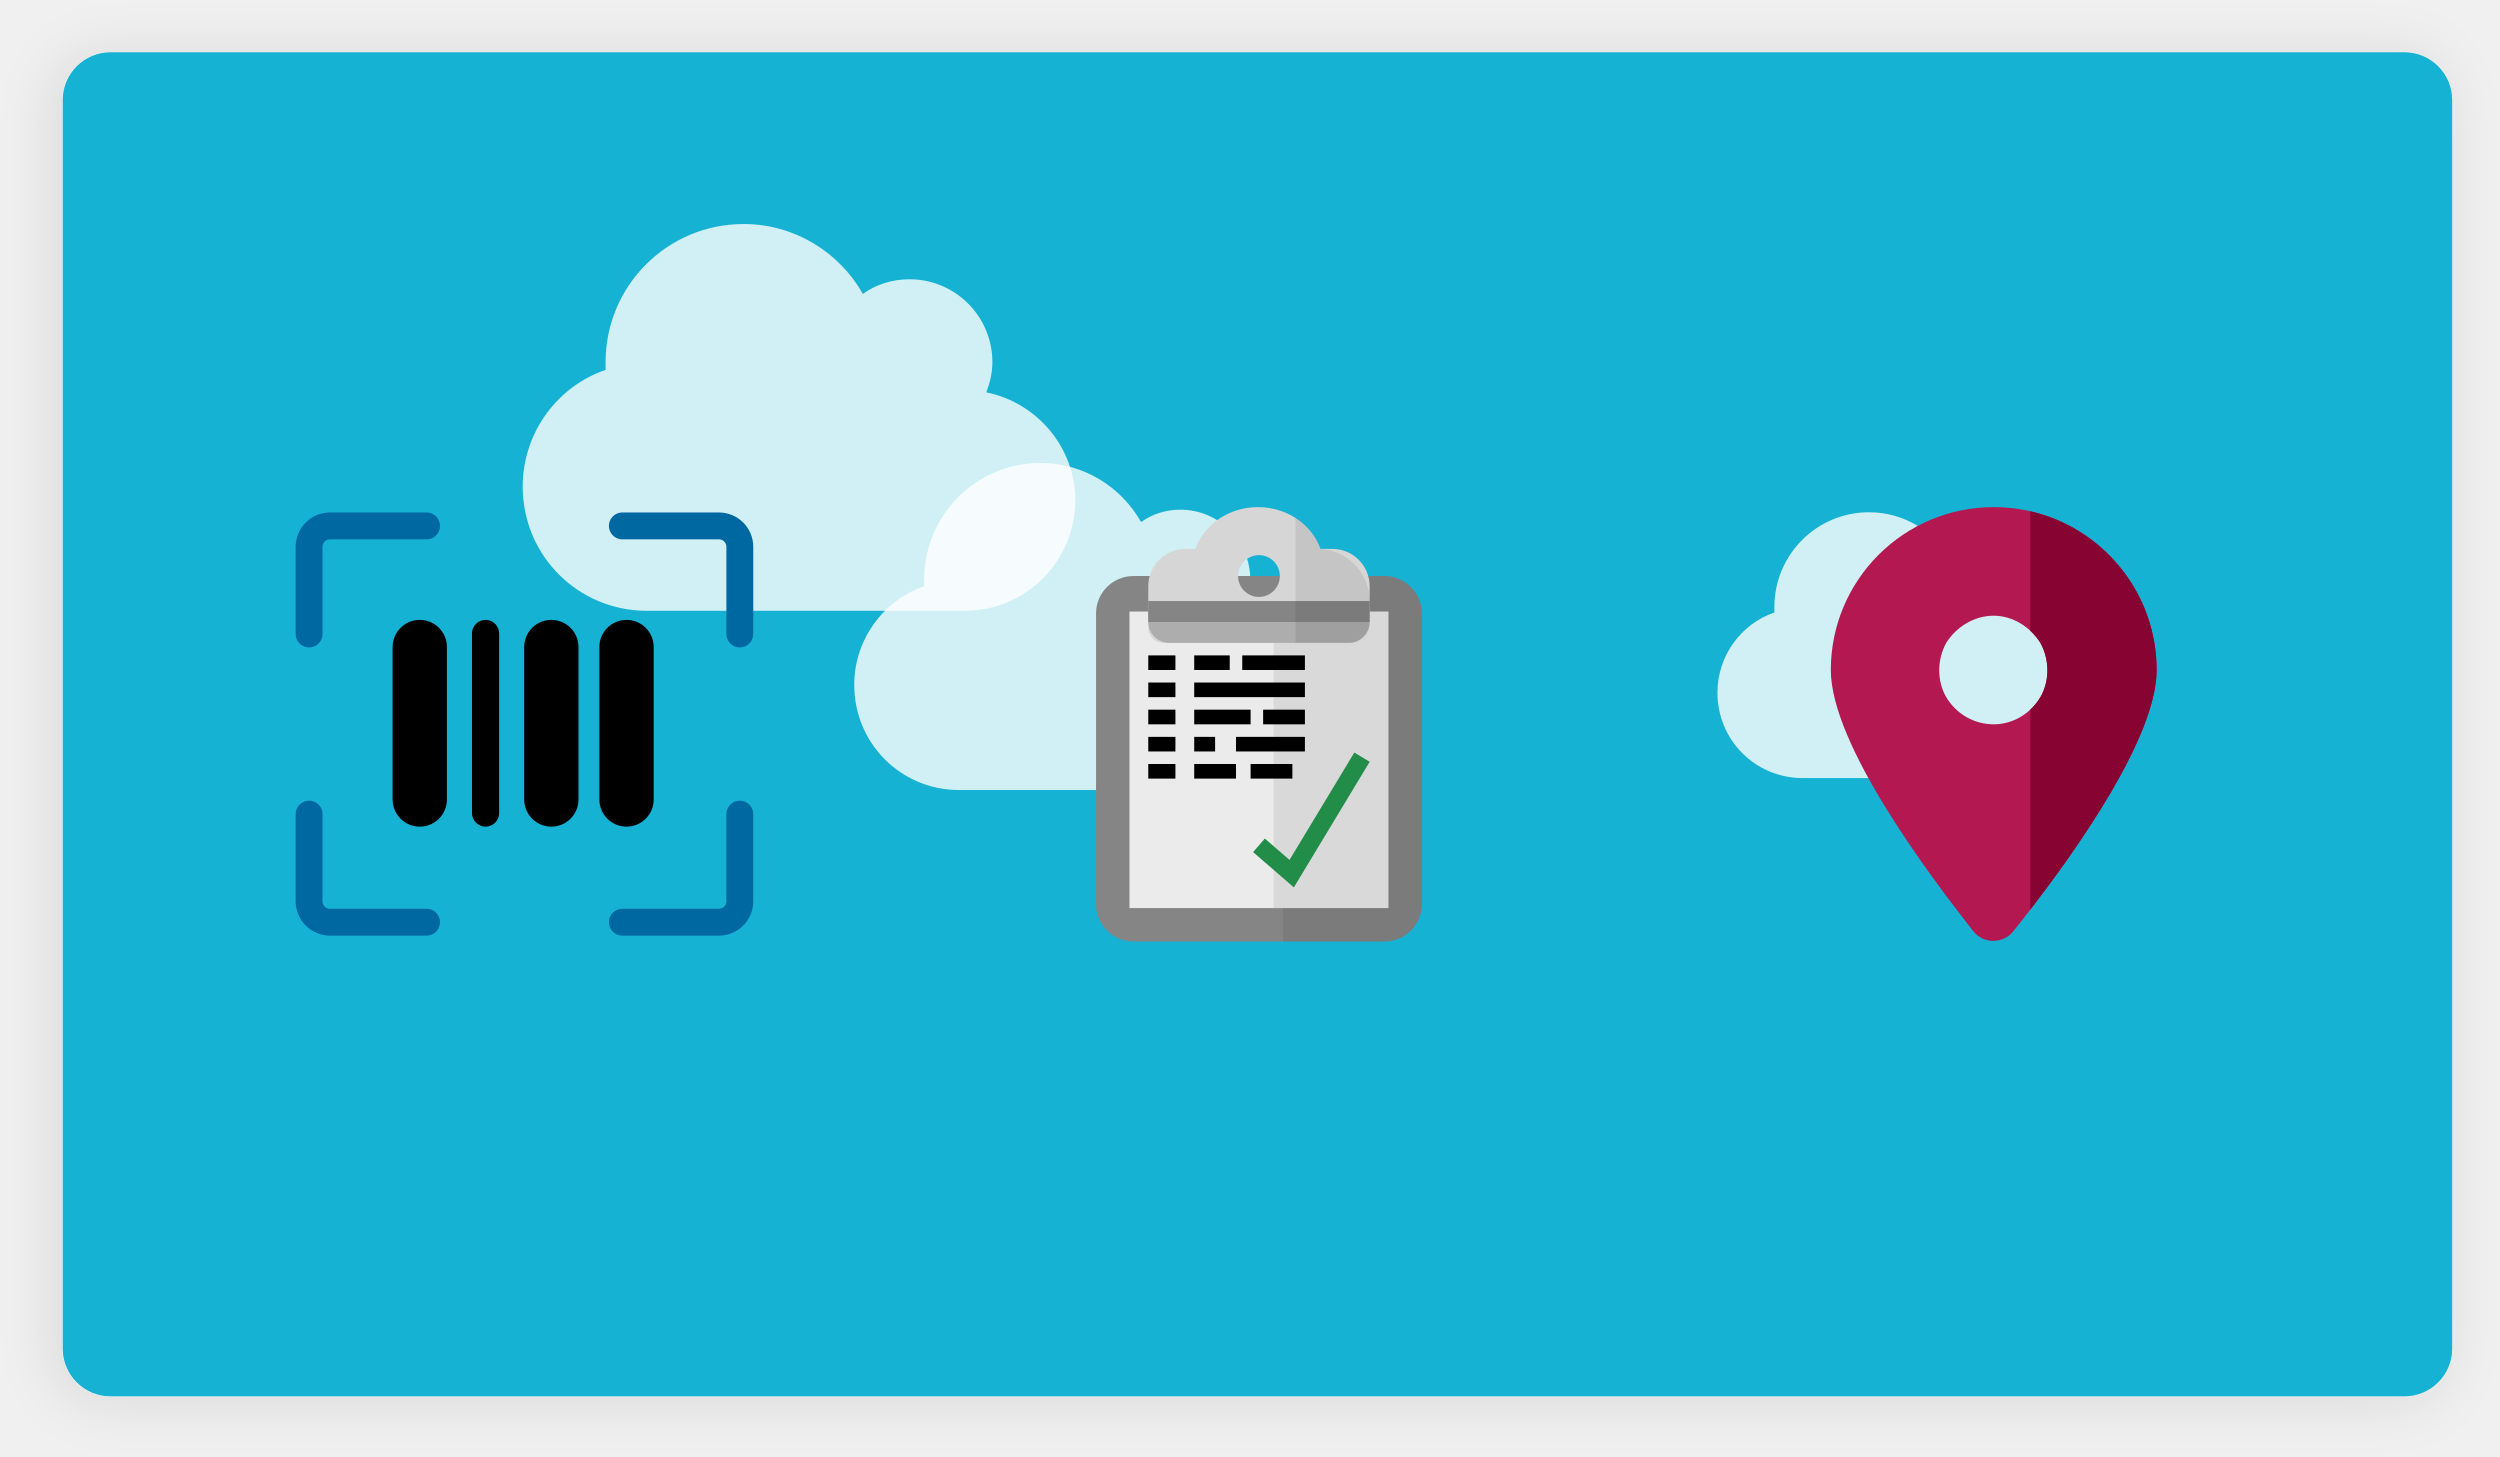
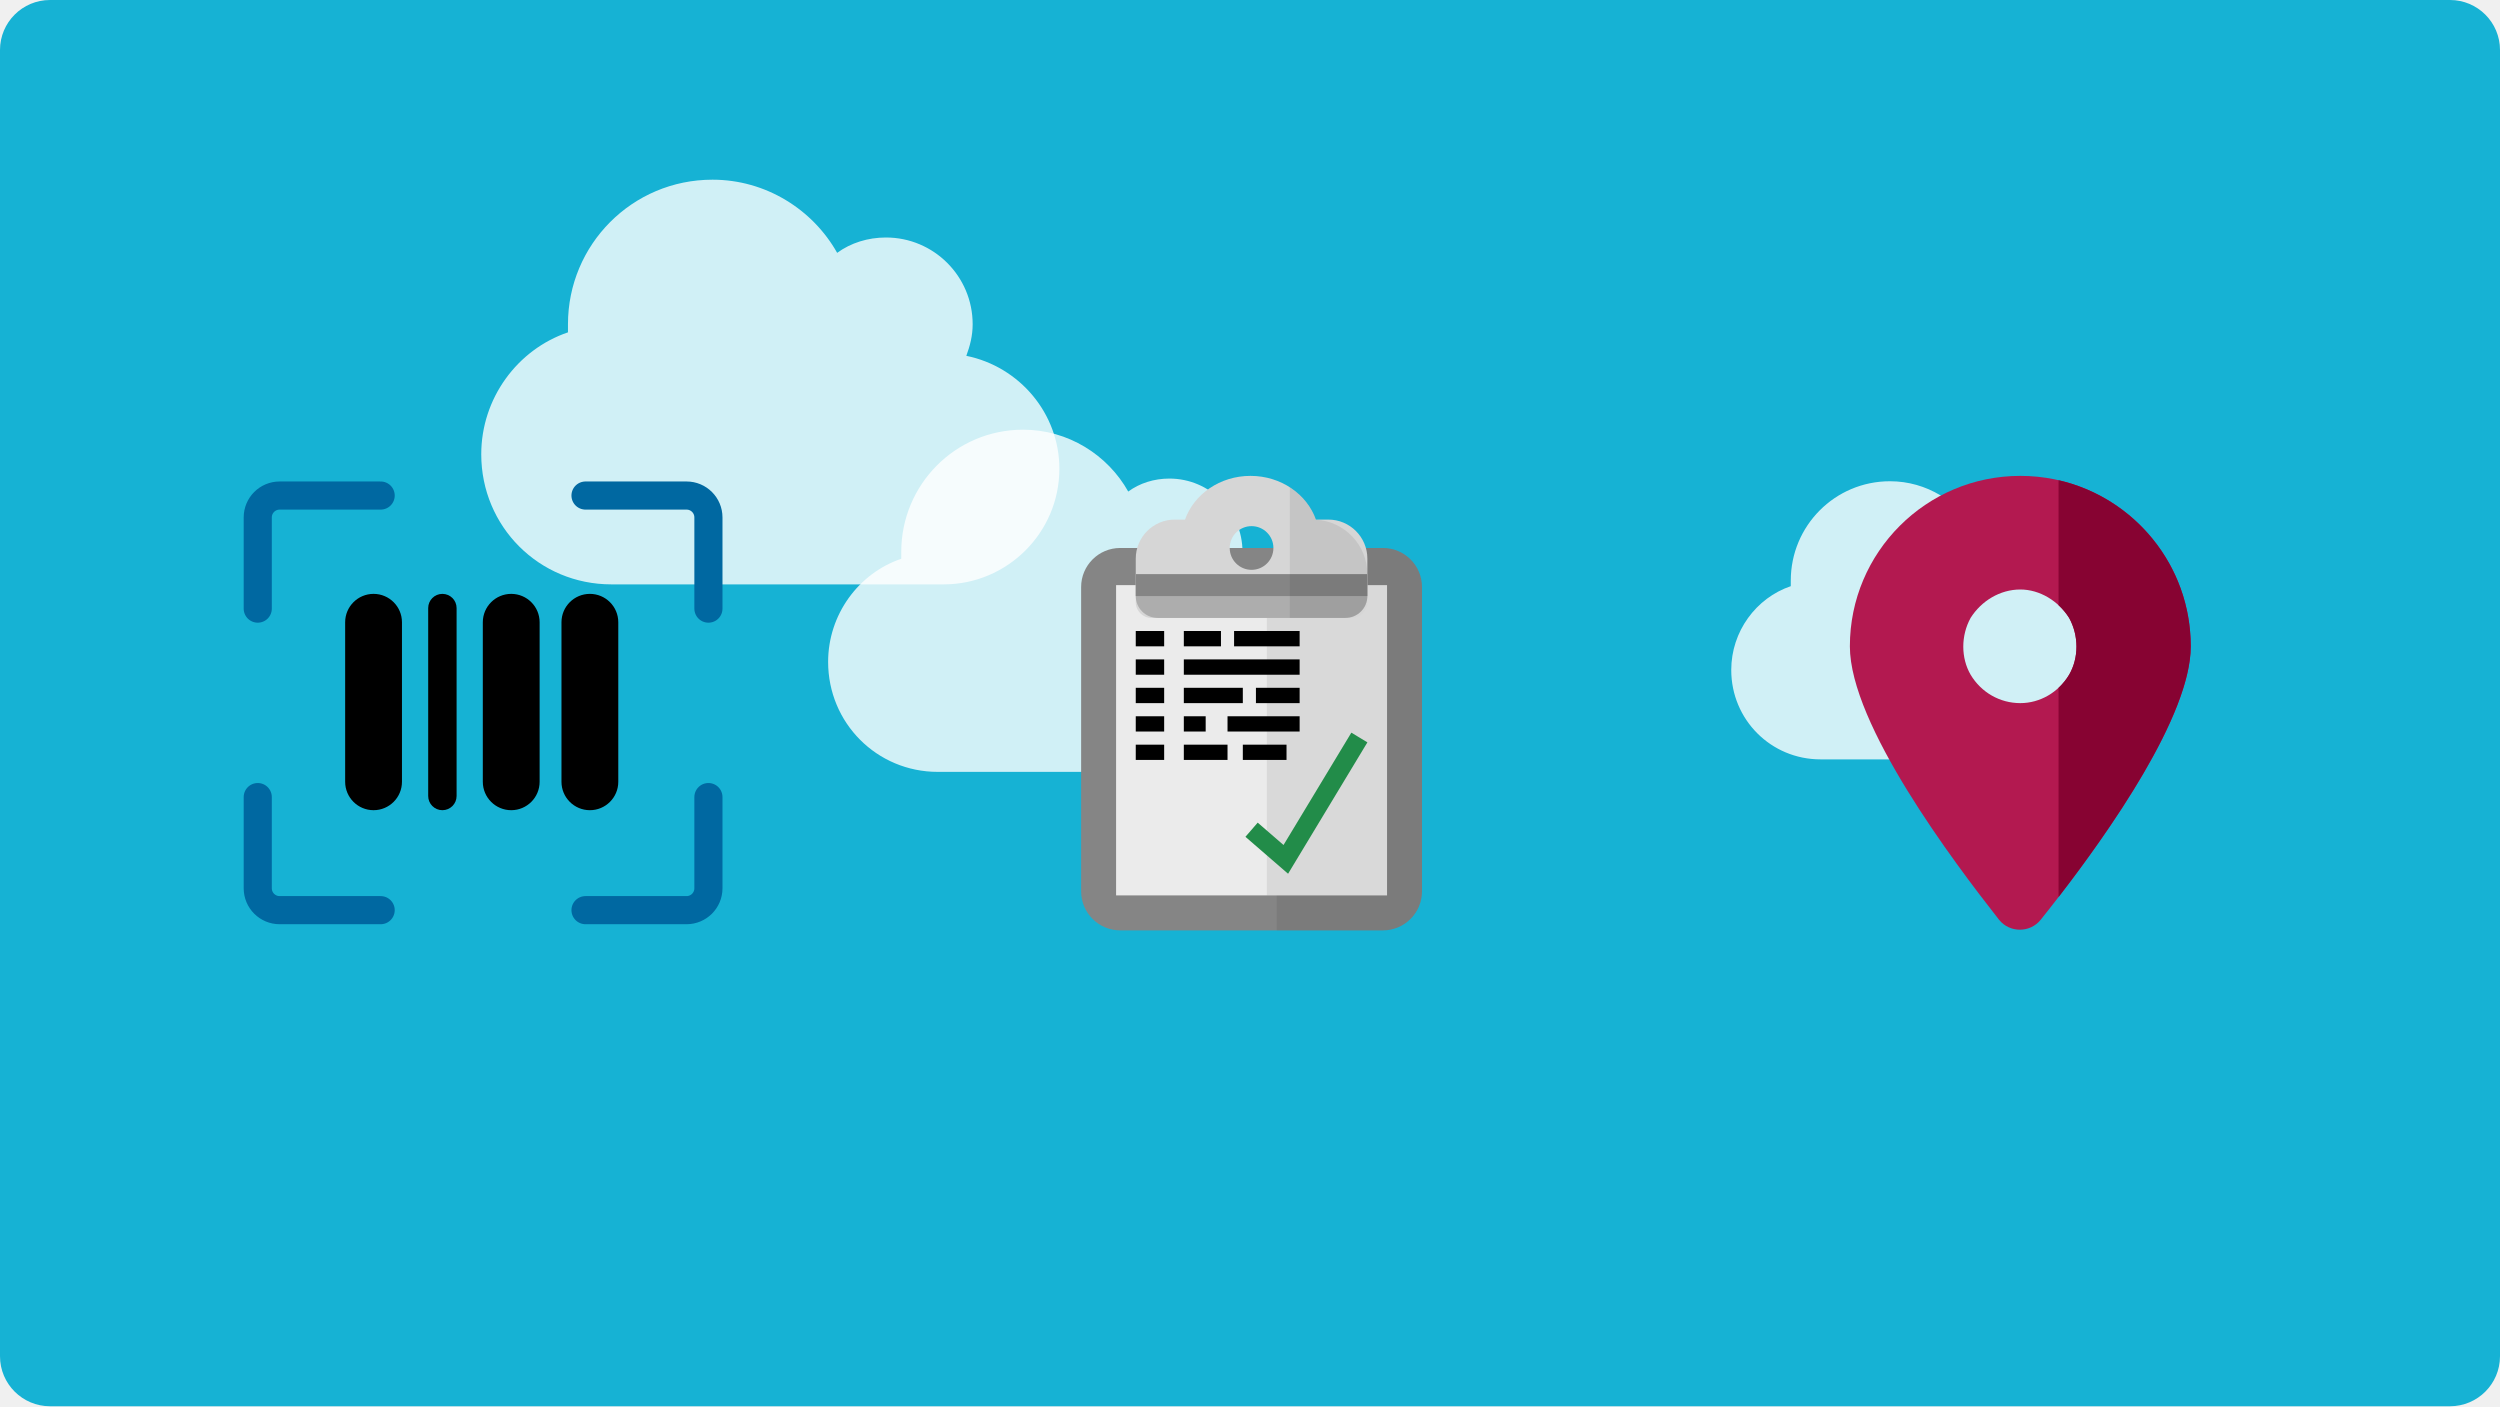
- <svg xmlns="http://www.w3.org/2000/svg" width="1674" height="975" fill="none">
-   <g filter="url(#a)">
-     <g clip-path="url(#b)">
-       <rect width="1600" height="900" x="42" y="35" fill="#16B2D4" rx="32" />
-       <path fill="#fff" fill-opacity=".8" d="M350 325.75c0-35.844 23.125-67.062 55.5-78.047V242.5c0-50.875 41.047-92.5 92.5-92.5 34.109 0 64.172 19.078 79.781 46.828C586.453 190.469 597.438 187 609 187c30.641 0 55.5 24.859 55.5 55.5 0 7.516-1.734 13.875-4.047 20.234C694.562 269.672 720 299.734 720 335c0 41.047-33.531 74-74 74H433.25C387 409 350 372 350 325.75m800 138.036c0-24.634 15.88-46.09 38.1-53.639v-3.576c0-34.964 28.18-63.571 63.5-63.571 23.42 0 44.05 13.112 54.77 32.183 5.95-4.371 13.49-6.754 21.43-6.754 21.03 0 38.1 17.084 38.1 38.142 0 5.166-1.19 9.536-2.78 13.907 23.42 4.768 40.88 25.428 40.88 49.665 0 28.21-23.02 50.857-50.8 50.857h-146.05c-31.75 0-57.15-25.429-57.15-57.214" />
-       <path fill="#fff" fill-opacity=".8" d="M572 458.607c0-30.308 19.5-56.705 46.8-65.993v-4.4c0-43.018 34.612-78.214 78-78.214 28.762 0 54.112 16.132 67.275 39.596 7.312-5.377 16.575-8.31 26.325-8.31 25.837 0 46.8 21.02 46.8 46.928 0 6.355-1.463 11.732-3.413 17.11C862.55 411.19 884 436.609 884 466.429 884 501.136 855.725 529 821.6 529H642.2c-39 0-70.2-31.286-70.2-70.393" />
-       <rect width="218.156" height="244.727" x="733.922" y="385.711" fill="#858585" rx="25" />
-       <path fill="#000" fill-opacity=".08" d="M952.078 605.438V410.711c0-13.807-11.193-25-25-25h-67.996v244.727h67.996c13.807 0 25-11.193 25-25" />
-       <path fill="#EBEBEB" d="M756.297 409.484h173.406v198.578H756.297z" />
-       <path fill="#000" fill-opacity=".08" d="M852.789 409.484h76.914v198.578h-76.914z" />
-       <path fill="#D6D6D6" d="M842.301 339.562c19.556 0 36.132 11.733 41.885 27.969h7.931c13.807 0 25 11.193 25 25v27.93c0 5.523-4.477 10-10 10H778.883c-5.523 0-10-4.477-10-10v-27.93c0-13.807 11.193-25 25-25h6.533c5.752-16.236 22.329-27.969 41.885-27.969m.699 32.165c-7.723 0-13.984 6.261-13.984 13.984s6.261 13.984 13.984 13.984 13.984-6.261 13.984-13.984-6.261-13.984-13.984-13.984" />
-       <path fill="#ADADAD" d="M917.117 416.477v-13.985H768.883v13.985c0 7.723 6.261 13.984 13.984 13.984h120.266c7.723 0 13.984-6.261 13.984-13.984" />
-       <path fill="#858585" d="M917.117 416.477v-13.985H768.883v13.985z" />
-       <path fill="#000" fill-opacity=".08" d="M917.117 402.492c0-18.62-14.557-33.84-32.911-34.901-2.992-8.491-8.943-15.754-16.733-20.758v83.628h35.66c7.723 0 13.984-6.261 13.984-13.985z" />
-       <path fill="#000" d="M768.883 438.852h18.18v9.789h-18.18zm62.929 0h41.953v9.789h-41.953zm-32.164 0h23.773v9.789h-23.773zm-30.765 18.179h18.18v9.789h-18.18zm30.765 0h74.117v9.789h-74.117zm-30.765 18.18h18.18V485h-18.18zm30.765 0h37.758V485h-37.758zm46.149 0h27.969V485h-27.969zm-76.914 18.18h18.18v9.789h-18.18zm30.765 0h13.984v9.789h-13.984zm27.969 0h46.148v9.789h-46.148zm-58.734 18.179h18.18v9.789h-18.18zm30.765 0h27.969v9.789h-27.969zm37.758 0h27.969v9.789h-27.969z" />
-       <path stroke="#228C49" stroke-width="12" d="M843 566.027 864.914 585 912 507" />
-       <rect width="36.359" height="138.445" x="262.898" y="415.078" fill="#000" rx="18.18" />
-       <rect width="36.359" height="138.445" x="401.344" y="415.078" fill="#000" rx="18.18" />
-       <rect width="18.18" height="138.445" x="316.039" y="415.078" fill="#000" rx="9.09" />
-       <rect width="36.359" height="138.445" x="351" y="415.078" fill="#000" rx="18.18" />
-       <path stroke="#0068A1" stroke-linecap="round" stroke-width="18" d="M495.389 424.518v-58.37c0-7.732-6.268-14-14-14h-64.662m-209.766 72.37v-58.37c0-7.732 6.268-14 14-14h64.662m209.766 192.985v58.369c0 7.732-6.268 14-14 14h-64.662m-209.766-72.369v58.369c0 7.732 6.268 14 14 14h64.662" />
-       <path fill="#B31950" d="M1348.07 623.62c-6.82 8.522-19.89 8.522-26.7 0-28.98-36.927-95.45-124.985-95.45-174.979 0-60.221 48.86-109.079 109.08-109.079s109.08 48.858 109.08 109.079c0 49.994-66.47 138.052-96.01 174.979M1335 412.281c-13.07 0-25 7.386-31.81 18.18-6.25 11.362-6.25 25.565 0 36.359C1310 478.183 1321.93 485 1335 485c12.5 0 24.43-6.817 31.25-18.18 6.25-10.794 6.25-24.997 0-36.359-6.82-10.794-18.75-18.18-31.25-18.18" />
-       <path fill="#870332" d="M1366.25 430.461c6.25 11.362 6.25 25.565 0 36.359a38.5 38.5 0 0 1-6.78 8.374v133.915c32.45-42.023 84.61-116.181 84.61-160.468 0-51.807-36.16-95.205-84.61-106.32v80.013a40.7 40.7 0 0 1 6.78 8.127" />
-     </g>
+ <svg xmlns="http://www.w3.org/2000/svg" width="1600" height="900" viewBox="0 0 1600 900" fill="none">
+   <g clip-path="url(#clip0_813_6043)">
+     <rect width="1600" height="900" rx="32" fill="#16B2D4" />
+     <path d="M308 290.75C308 254.906 331.125 223.688 363.5 212.703C363.5 210.969 363.5 209.234 363.5 207.5C363.5 156.625 404.547 115 456 115C490.109 115 520.172 134.078 535.781 161.828C544.453 155.469 555.438 152 567 152C597.641 152 622.5 176.859 622.5 207.5C622.5 215.016 620.766 221.375 618.453 227.734C652.562 234.672 678 264.734 678 300C678 341.047 644.469 374 604 374H391.25C345 374 308 337 308 290.75Z" fill="white" fill-opacity="0.8" />
+     <path d="M1108 428.786C1108 404.152 1123.88 382.696 1146.1 375.147C1146.1 373.955 1146.1 372.763 1146.1 371.571C1146.1 336.607 1174.28 308 1209.6 308C1233.02 308 1253.65 321.112 1264.37 340.183C1270.32 335.812 1277.86 333.429 1285.8 333.429C1306.83 333.429 1323.9 350.513 1323.9 371.571C1323.9 376.737 1322.71 381.107 1321.12 385.478C1344.54 390.246 1362 410.906 1362 435.143C1362 463.353 1338.98 486 1311.2 486H1165.15C1133.4 486 1108 460.571 1108 428.786Z" fill="white" fill-opacity="0.8" />
+     <path d="M530 423.607C530 393.299 549.5 366.902 576.8 357.614C576.8 356.147 576.8 354.681 576.8 353.214C576.8 310.196 611.412 275 654.8 275C683.562 275 708.912 291.132 722.075 314.596C729.387 309.219 738.65 306.286 748.4 306.286C774.237 306.286 795.2 327.306 795.2 353.214C795.2 359.569 793.737 364.946 791.787 370.324C820.55 376.19 842 401.609 842 431.429C842 466.136 813.725 494 779.6 494H600.2C561.2 494 530 462.714 530 423.607Z" fill="white" fill-opacity="0.8" />
+     <rect x="691.922" y="350.711" width="218.156" height="244.727" rx="25" fill="#858585" />
+     <path d="M910.078 570.438V375.711C910.078 361.904 898.885 350.711 885.078 350.711H817.082V595.438H885.078C898.885 595.438 910.078 584.245 910.078 570.438Z" fill="black" fill-opacity="0.08" />
+     <rect x="714.297" y="374.484" width="173.406" height="198.578" fill="#EBEBEB" />
+     <rect x="810.789" y="374.484" width="76.914" height="198.578" fill="black" fill-opacity="0.08" />
+     <path d="M800.301 304.562C819.857 304.562 836.433 316.295 842.186 332.531H850.117C863.924 332.531 875.117 343.724 875.117 357.531V385.461C875.117 390.984 870.64 395.461 865.117 395.461H736.883C731.36 395.461 726.883 390.984 726.883 385.461V357.531C726.883 343.724 738.076 332.531 751.883 332.531H758.416C764.168 316.295 780.745 304.562 800.301 304.562ZM801 336.727C793.277 336.727 787.016 342.988 787.016 350.711C787.016 358.434 793.277 364.695 801 364.695C808.723 364.695 814.984 358.434 814.984 350.711C814.984 342.988 808.723 336.727 801 336.727Z" fill="#D6D6D6" />
+     <path d="M875.117 381.477V367.492H726.883V381.477C726.883 389.2 733.144 395.461 740.867 395.461H861.133C868.856 395.461 875.117 389.2 875.117 381.477Z" fill="#ADADAD" />
+     <path d="M875.117 381.477V367.492H726.883V381.477H875.117Z" fill="#858585" />
+     <path d="M875.117 367.492C875.117 348.872 860.56 333.652 842.206 332.591C839.214 324.1 833.263 316.837 825.473 311.833V395.461H861.133C868.856 395.461 875.117 389.2 875.117 381.476V367.492Z" fill="black" fill-opacity="0.08" />
+     <rect x="726.883" y="403.852" width="18.18" height="9.789" fill="black" />
+     <rect x="789.812" y="403.852" width="41.953" height="9.789" fill="black" />
+     <rect x="757.648" y="403.852" width="23.773" height="9.789" fill="black" />
+     <rect x="726.883" y="422.031" width="18.18" height="9.789" fill="black" />
+     <rect x="757.648" y="422.031" width="74.117" height="9.789" fill="black" />
+     <rect x="726.883" y="440.211" width="18.18" height="9.789" fill="black" />
+     <rect x="757.648" y="440.211" width="37.758" height="9.789" fill="black" />
+     <rect x="803.797" y="440.211" width="27.969" height="9.789" fill="black" />
+     <rect x="726.883" y="458.391" width="18.18" height="9.789" fill="black" />
+     <rect x="757.648" y="458.391" width="13.984" height="9.789" fill="black" />
+     <rect x="785.617" y="458.391" width="46.148" height="9.789" fill="black" />
+     <rect x="726.883" y="476.57" width="18.18" height="9.789" fill="black" />
+     <rect x="757.648" y="476.57" width="27.969" height="9.789" fill="black" />
+     <rect x="795.406" y="476.57" width="27.969" height="9.789" fill="black" />
+     <path d="M801 531.027L822.914 550L870 472" stroke="#228C49" stroke-width="12" />
+     <rect x="220.898" y="380.078" width="36.359" height="138.445" rx="18.18" fill="black" />
+     <rect x="359.344" y="380.078" width="36.359" height="138.445" rx="18.18" fill="black" />
+     <rect x="274.039" y="380.078" width="18.18" height="138.445" rx="9.09" fill="black" />
+     <rect x="309" y="380.078" width="36.359" height="138.445" rx="18.18" fill="black" />
+     <path d="M453.389 389.518V331.148C453.389 323.416 447.121 317.148 439.389 317.148H374.727" stroke="#0068A1" stroke-width="18" stroke-linecap="round" />
+     <path d="M164.961 389.518V331.148C164.961 323.416 171.229 317.148 178.961 317.148H243.623" stroke="#0068A1" stroke-width="18" stroke-linecap="round" />
+     <path d="M453.389 510.133V568.502C453.389 576.234 447.121 582.502 439.389 582.502H374.727" stroke="#0068A1" stroke-width="18" stroke-linecap="round" />
+     <path d="M164.961 510.133V568.502C164.961 576.234 171.229 582.502 178.961 582.502H243.623" stroke="#0068A1" stroke-width="18" stroke-linecap="round" />
+     <path d="M1306.07 588.62C1299.25 597.142 1286.18 597.142 1279.37 588.62C1250.39 551.693 1183.92 463.635 1183.92 413.641C1183.92 353.42 1232.78 304.562 1293 304.562C1353.22 304.562 1402.08 353.42 1402.08 413.641C1402.08 463.635 1335.61 551.693 1306.07 588.62ZM1293 377.281C1279.93 377.281 1268 384.667 1261.19 395.461C1254.94 406.823 1254.94 421.026 1261.19 431.82C1268 443.183 1279.93 450 1293 450C1305.5 450 1317.43 443.183 1324.25 431.82C1330.5 421.026 1330.5 406.823 1324.25 395.461C1317.43 384.667 1305.5 377.281 1293 377.281Z" fill="#B31950" />
+     <path d="M1324.25 395.461C1330.5 406.823 1330.5 421.026 1324.25 431.82C1322.35 434.979 1320.06 437.787 1317.47 440.194V574.109C1349.92 532.086 1402.08 457.928 1402.08 413.641C1402.08 361.834 1365.92 318.436 1317.47 307.321V387.334C1320.06 389.723 1322.35 392.46 1324.25 395.461Z" fill="#870332" />
  </g>
  <defs>
-     <clipPath id="b">
-       <rect width="1600" height="900" x="42" y="35" fill="#fff" rx="32" />
+     <clipPath id="clip0_813_6043">
+       <rect width="1600" height="900" rx="32" fill="white" />
    </clipPath>
-     <filter id="a" width="1673.44" height="973.44" x=".333" y=".753" color-interpolation-filters="sRGB" filterUnits="userSpaceOnUse">
-       <feFlood flood-opacity="0" result="BackgroundImageFix" />
-       <feColorMatrix in="SourceAlpha" result="hardAlpha" values="0 0 0 0 0 0 0 0 0 0 0 0 0 0 0 0 0 0 127 0" />
-       <feOffset dx="-4.947" dy="2.473" />
-       <feGaussianBlur stdDeviation="18.36" />
-       <feComposite in2="hardAlpha" operator="out" />
-       <feColorMatrix values="0 0 0 0 0 0 0 0 0 0 0 0 0 0 0 0 0 0 0.1 0" />
-       <feBlend in2="BackgroundImageFix" result="effect1_dropShadow_813_6043" />
-       <feBlend in="SourceGraphic" in2="effect1_dropShadow_813_6043" result="shape" />
-     </filter>
  </defs>
</svg>
